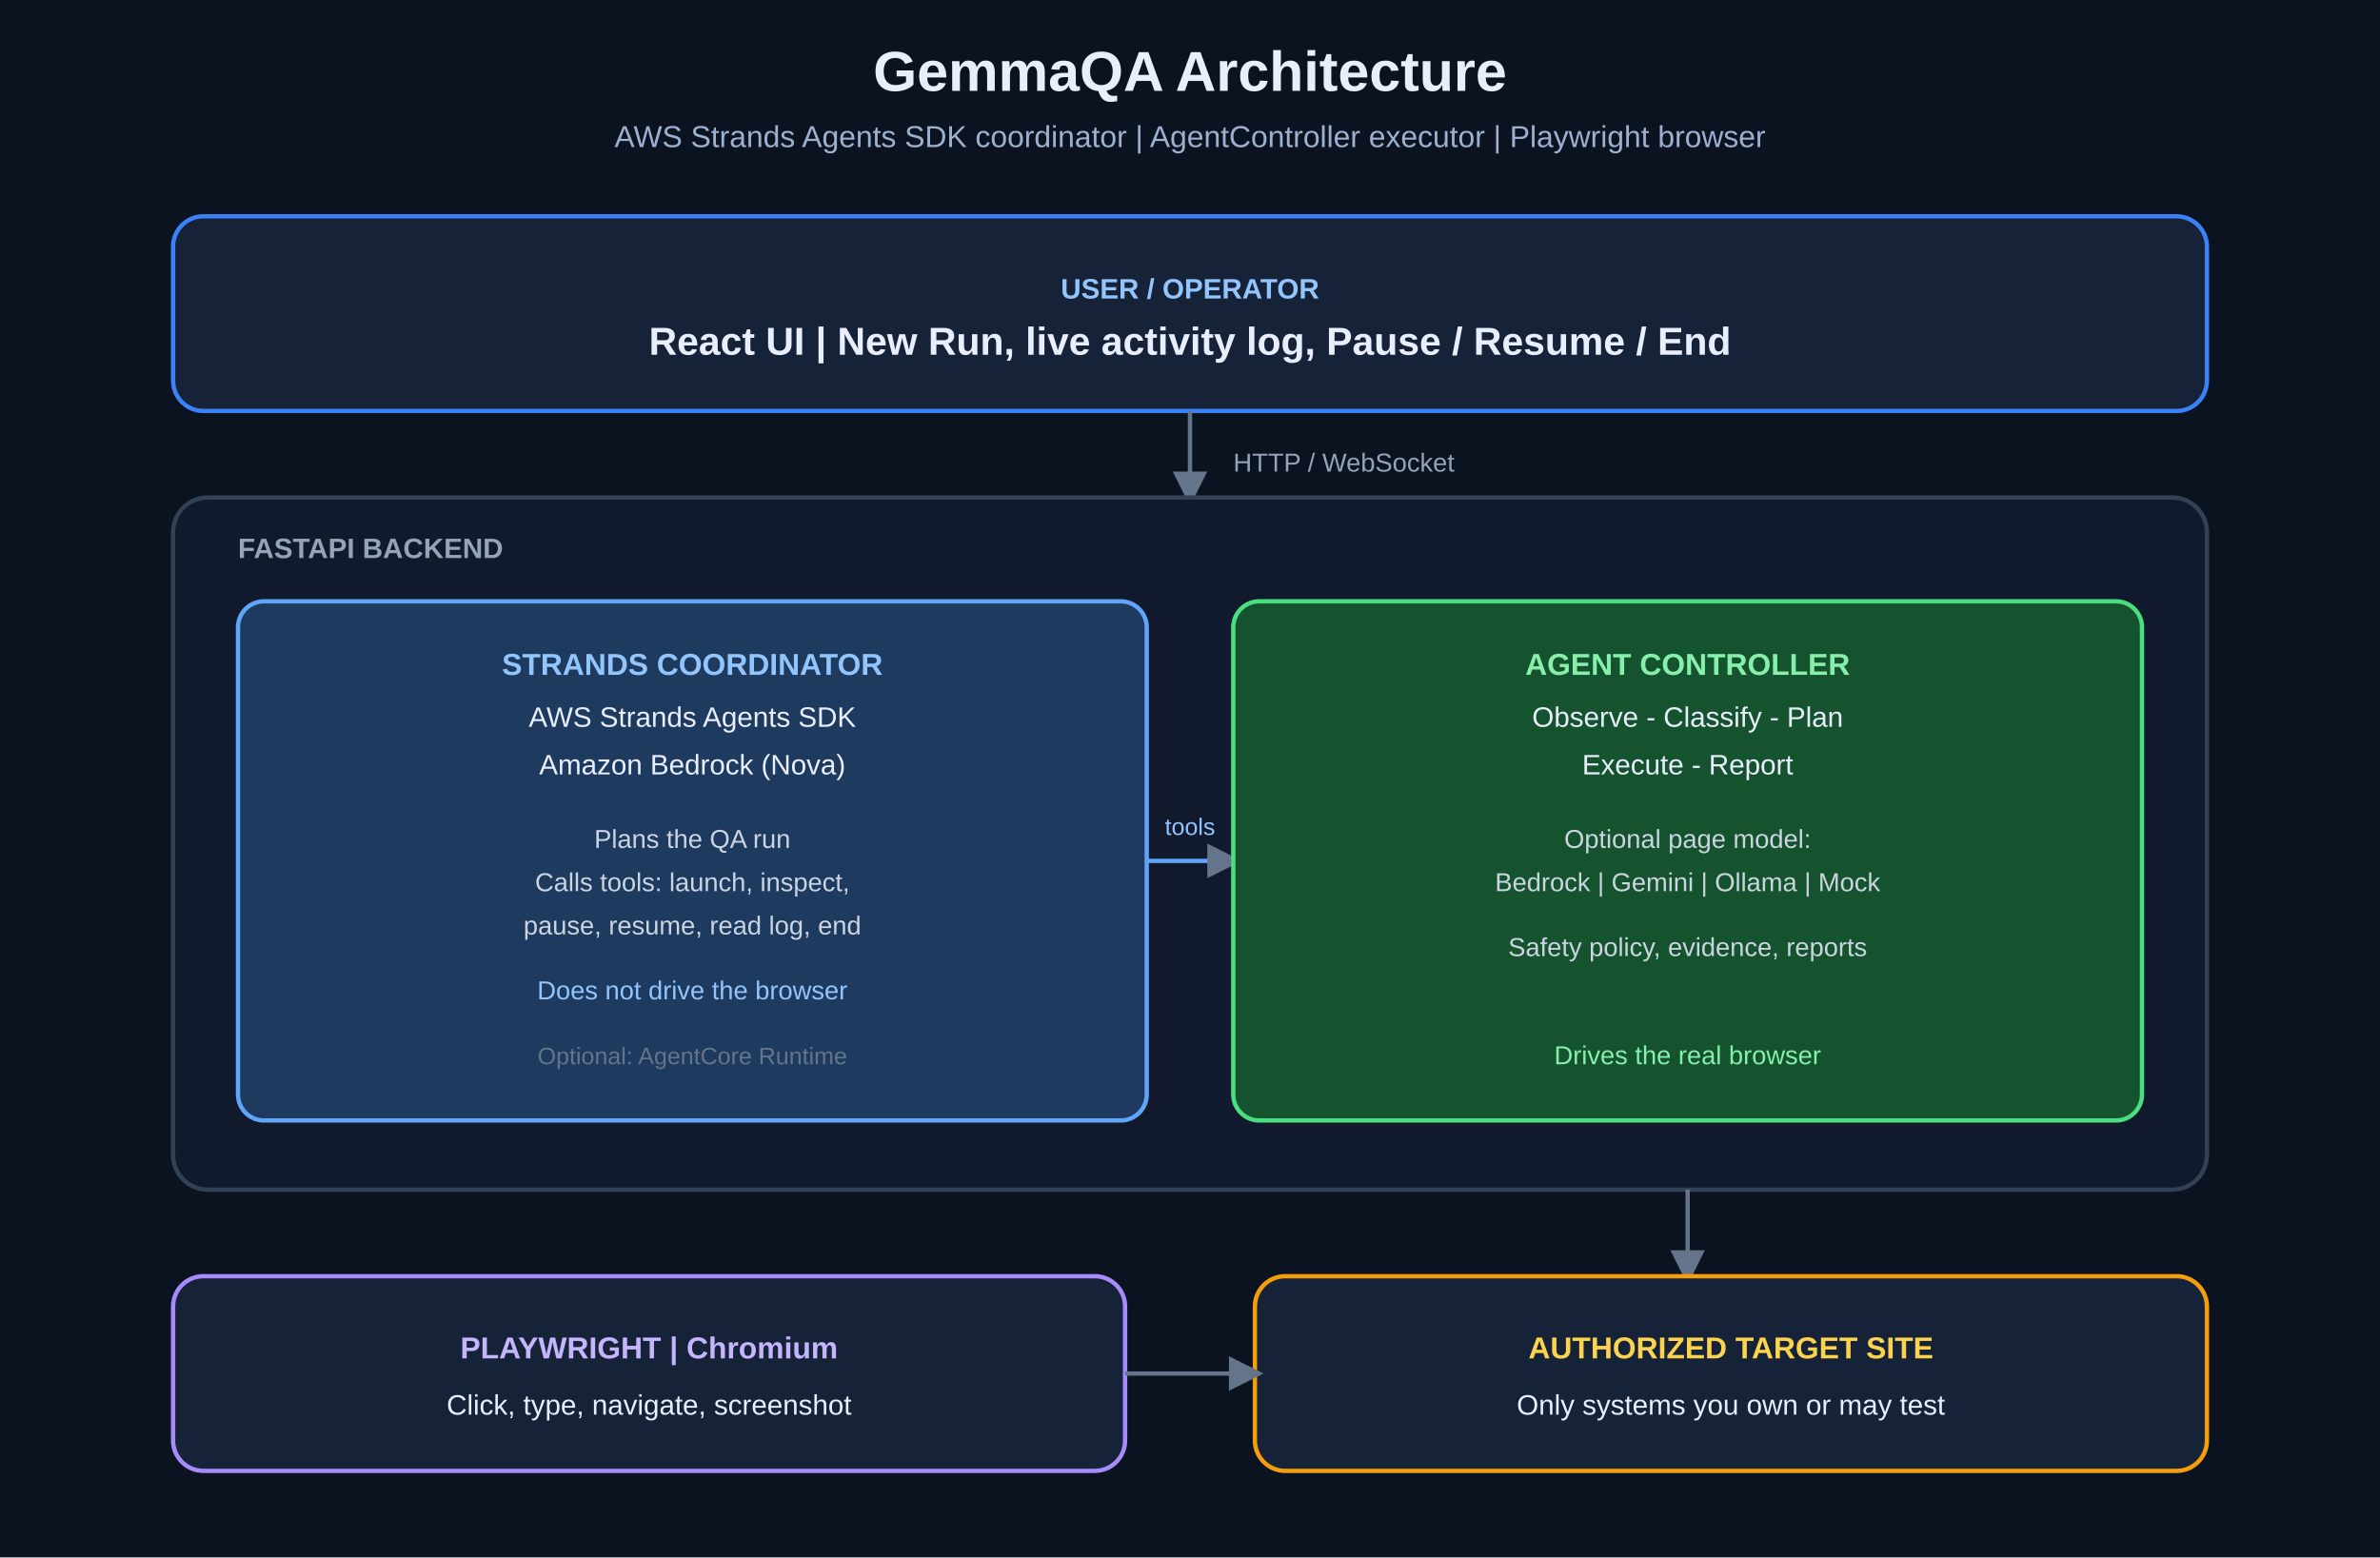
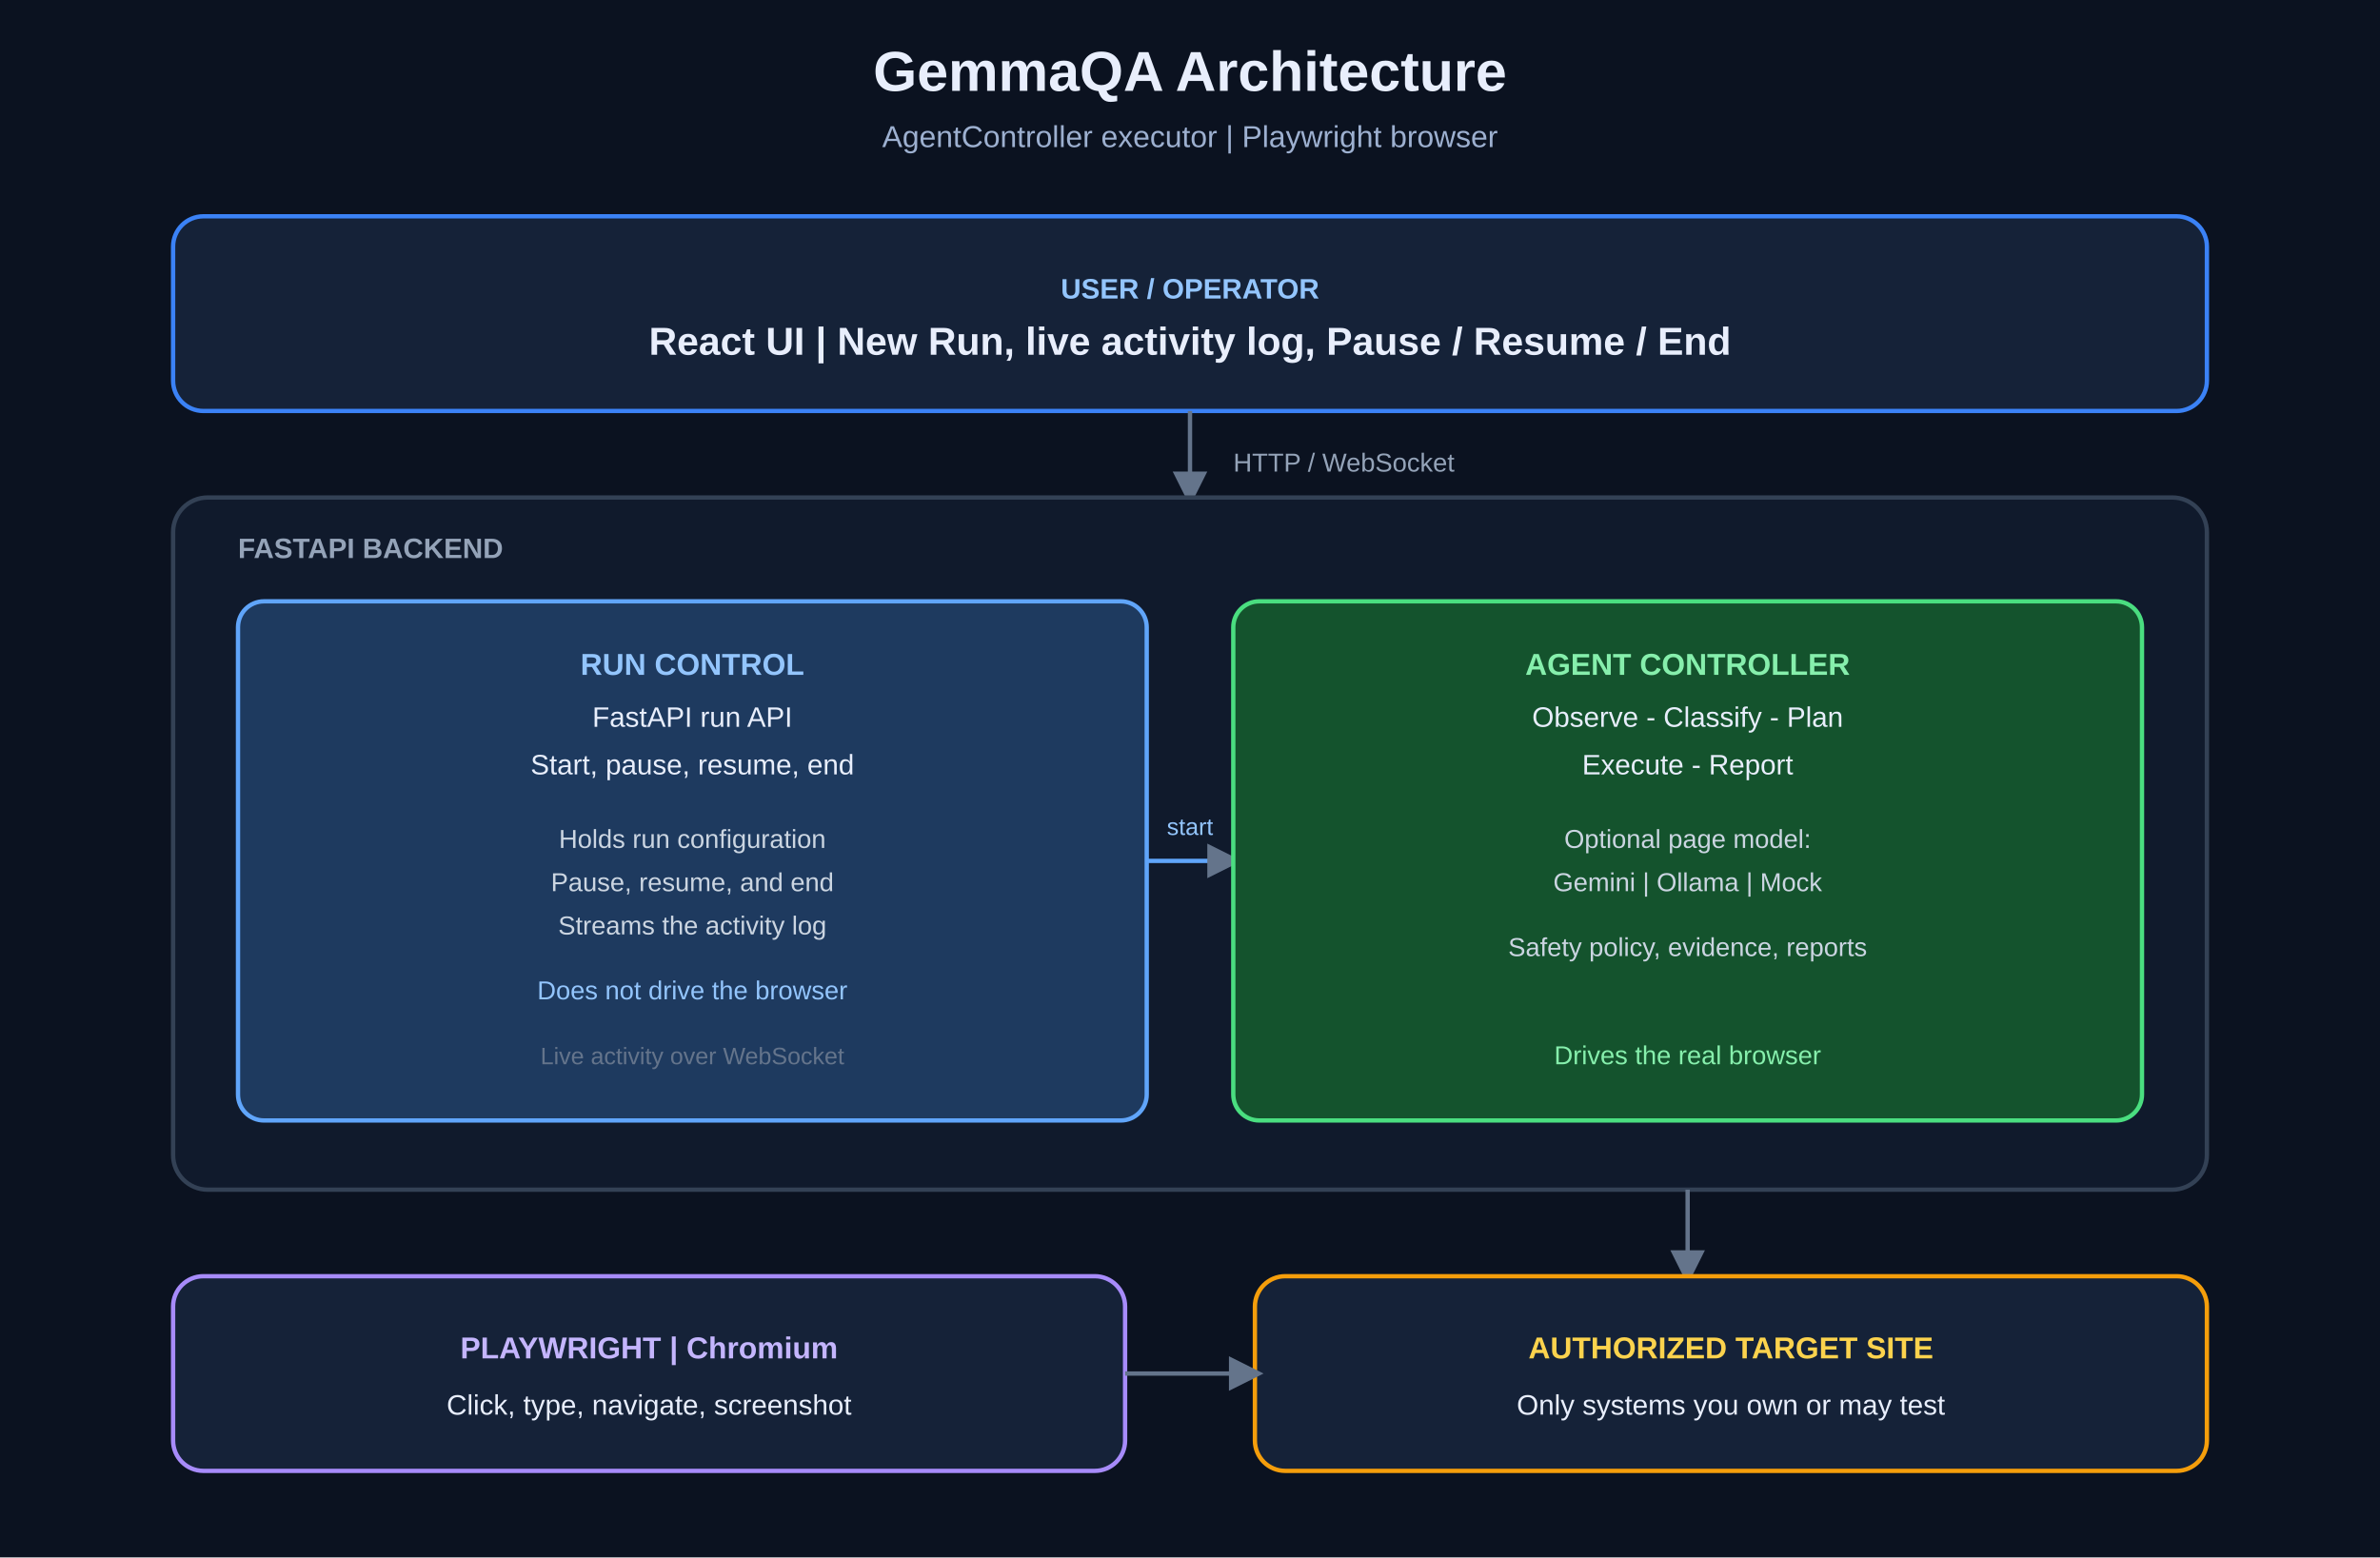
<svg xmlns="http://www.w3.org/2000/svg" width="1100" height="720" viewBox="0 0 1100 720" role="img" aria-label="GemmaQA architecture diagram">
  <rect width="1100" height="720" fill="#0b1220" />
  <text x="550" y="42" text-anchor="middle" fill="#e8eefc" font-family="Segoe UI, Arial, sans-serif" font-size="26" font-weight="700">GemmaQA Architecture</text>
-   <text x="550" y="68" text-anchor="middle" fill="#9db0d0" font-family="Segoe UI, Arial, sans-serif" font-size="14">AWS Strands Agents SDK coordinator | AgentController executor | Playwright browser</text>
+   <text x="550" y="68" text-anchor="middle" fill="#9db0d0" font-family="Segoe UI, Arial, sans-serif" font-size="14">AgentController executor | Playwright browser</text>
  <rect x="80" y="100" width="940" height="90" rx="14" fill="#152238" stroke="#3b82f6" stroke-width="2" />
  <text x="550" y="138" text-anchor="middle" fill="#93c5fd" font-family="Segoe UI, Arial, sans-serif" font-size="13" font-weight="700">USER / OPERATOR</text>
  <text x="550" y="164" text-anchor="middle" fill="#e8eefc" font-family="Segoe UI, Arial, sans-serif" font-size="18" font-weight="700">React UI  |  New Run, live activity log, Pause / Resume / End</text>
  <path d="M550 190 L550 230" stroke="#64748b" stroke-width="2" marker-end="url(#arrow)" />
  <text x="570" y="218" fill="#94a3b8" font-family="Segoe UI, Arial, sans-serif" font-size="12">HTTP / WebSocket</text>
  <rect x="80" y="230" width="940" height="320" rx="16" fill="#101a2c" stroke="#334155" stroke-width="2" />
  <text x="110" y="258" fill="#94a3b8" font-family="Segoe UI, Arial, sans-serif" font-size="13" font-weight="700">FASTAPI BACKEND</text>
  <rect x="110" y="278" width="420" height="240" rx="12" fill="#1e3a5f" stroke="#60a5fa" stroke-width="2" />
-   <text x="320" y="312" text-anchor="middle" fill="#93c5fd" font-family="Segoe UI, Arial, sans-serif" font-size="14" font-weight="700">STRANDS COORDINATOR</text>
-   <text x="320" y="336" text-anchor="middle" fill="#e8eefc" font-family="Segoe UI, Arial, sans-serif" font-size="13">AWS Strands Agents SDK</text>
-   <text x="320" y="358" text-anchor="middle" fill="#e8eefc" font-family="Segoe UI, Arial, sans-serif" font-size="13">Amazon Bedrock (Nova)</text>
-   <text x="320" y="392" text-anchor="middle" fill="#cbd5e1" font-family="Segoe UI, Arial, sans-serif" font-size="12">Plans the QA run</text>
-   <text x="320" y="412" text-anchor="middle" fill="#cbd5e1" font-family="Segoe UI, Arial, sans-serif" font-size="12">Calls tools: launch, inspect,</text>
-   <text x="320" y="432" text-anchor="middle" fill="#cbd5e1" font-family="Segoe UI, Arial, sans-serif" font-size="12">pause, resume, read log, end</text>
+   <text x="320" y="312" text-anchor="middle" fill="#93c5fd" font-family="Segoe UI, Arial, sans-serif" font-size="14" font-weight="700">RUN CONTROL</text>
+   <text x="320" y="336" text-anchor="middle" fill="#e8eefc" font-family="Segoe UI, Arial, sans-serif" font-size="13">FastAPI run API</text>
+   <text x="320" y="358" text-anchor="middle" fill="#e8eefc" font-family="Segoe UI, Arial, sans-serif" font-size="13">Start, pause, resume, end</text>
+   <text x="320" y="392" text-anchor="middle" fill="#cbd5e1" font-family="Segoe UI, Arial, sans-serif" font-size="12">Holds run configuration</text>
+   <text x="320" y="412" text-anchor="middle" fill="#cbd5e1" font-family="Segoe UI, Arial, sans-serif" font-size="12">Pause, resume, and end</text>
+   <text x="320" y="432" text-anchor="middle" fill="#cbd5e1" font-family="Segoe UI, Arial, sans-serif" font-size="12">Streams the activity log</text>
  <text x="320" y="462" text-anchor="middle" fill="#93c5fd" font-family="Segoe UI, Arial, sans-serif" font-size="12">Does not drive the browser</text>
-   <text x="320" y="492" text-anchor="middle" fill="#64748b" font-family="Segoe UI, Arial, sans-serif" font-size="11">Optional: AgentCore Runtime</text>
+   <text x="320" y="492" text-anchor="middle" fill="#64748b" font-family="Segoe UI, Arial, sans-serif" font-size="11">Live activity over WebSocket</text>
  <path d="M530 398 L570 398" stroke="#60a5fa" stroke-width="2" marker-end="url(#arrow)" />
-   <text x="550" y="386" text-anchor="middle" fill="#93c5fd" font-family="Segoe UI, Arial, sans-serif" font-size="11">tools</text>
+   <text x="550" y="386" text-anchor="middle" fill="#93c5fd" font-family="Segoe UI, Arial, sans-serif" font-size="11">start</text>
  <rect x="570" y="278" width="420" height="240" rx="12" fill="#14532d" stroke="#4ade80" stroke-width="2" />
  <text x="780" y="312" text-anchor="middle" fill="#86efac" font-family="Segoe UI, Arial, sans-serif" font-size="14" font-weight="700">AGENT CONTROLLER</text>
  <text x="780" y="336" text-anchor="middle" fill="#e8eefc" font-family="Segoe UI, Arial, sans-serif" font-size="13">Observe - Classify - Plan</text>
  <text x="780" y="358" text-anchor="middle" fill="#e8eefc" font-family="Segoe UI, Arial, sans-serif" font-size="13">Execute - Report</text>
  <text x="780" y="392" text-anchor="middle" fill="#cbd5e1" font-family="Segoe UI, Arial, sans-serif" font-size="12">Optional page model:</text>
-   <text x="780" y="412" text-anchor="middle" fill="#cbd5e1" font-family="Segoe UI, Arial, sans-serif" font-size="12">Bedrock | Gemini | Ollama | Mock</text>
+   <text x="780" y="412" text-anchor="middle" fill="#cbd5e1" font-family="Segoe UI, Arial, sans-serif" font-size="12">Gemini | Ollama | Mock</text>
  <text x="780" y="442" text-anchor="middle" fill="#cbd5e1" font-family="Segoe UI, Arial, sans-serif" font-size="12">Safety policy, evidence, reports</text>
  <text x="780" y="492" text-anchor="middle" fill="#86efac" font-family="Segoe UI, Arial, sans-serif" font-size="12">Drives the real browser</text>
  <path d="M780 550 L780 590" stroke="#64748b" stroke-width="2" marker-end="url(#arrow)" />
  <rect x="80" y="590" width="440" height="90" rx="14" fill="#152238" stroke="#a78bfa" stroke-width="2" />
  <text x="300" y="628" text-anchor="middle" fill="#c4b5fd" font-family="Segoe UI, Arial, sans-serif" font-size="14" font-weight="700">PLAYWRIGHT | Chromium</text>
  <text x="300" y="654" text-anchor="middle" fill="#e8eefc" font-family="Segoe UI, Arial, sans-serif" font-size="13">Click, type, navigate, screenshot</text>
  <rect x="580" y="590" width="440" height="90" rx="14" fill="#152238" stroke="#f59e0b" stroke-width="2" />
  <text x="800" y="628" text-anchor="middle" fill="#fcd34d" font-family="Segoe UI, Arial, sans-serif" font-size="14" font-weight="700">AUTHORIZED TARGET SITE</text>
  <text x="800" y="654" text-anchor="middle" fill="#e8eefc" font-family="Segoe UI, Arial, sans-serif" font-size="13">Only systems you own or may test</text>
  <path d="M520 635 L580 635" stroke="#64748b" stroke-width="2" marker-end="url(#arrow)" />
  <defs>
    <marker id="arrow" markerWidth="8" markerHeight="8" refX="6" refY="4" orient="auto">
      <path d="M0,0 L8,4 L0,8 z" fill="#64748b" />
    </marker>
  </defs>
</svg>
